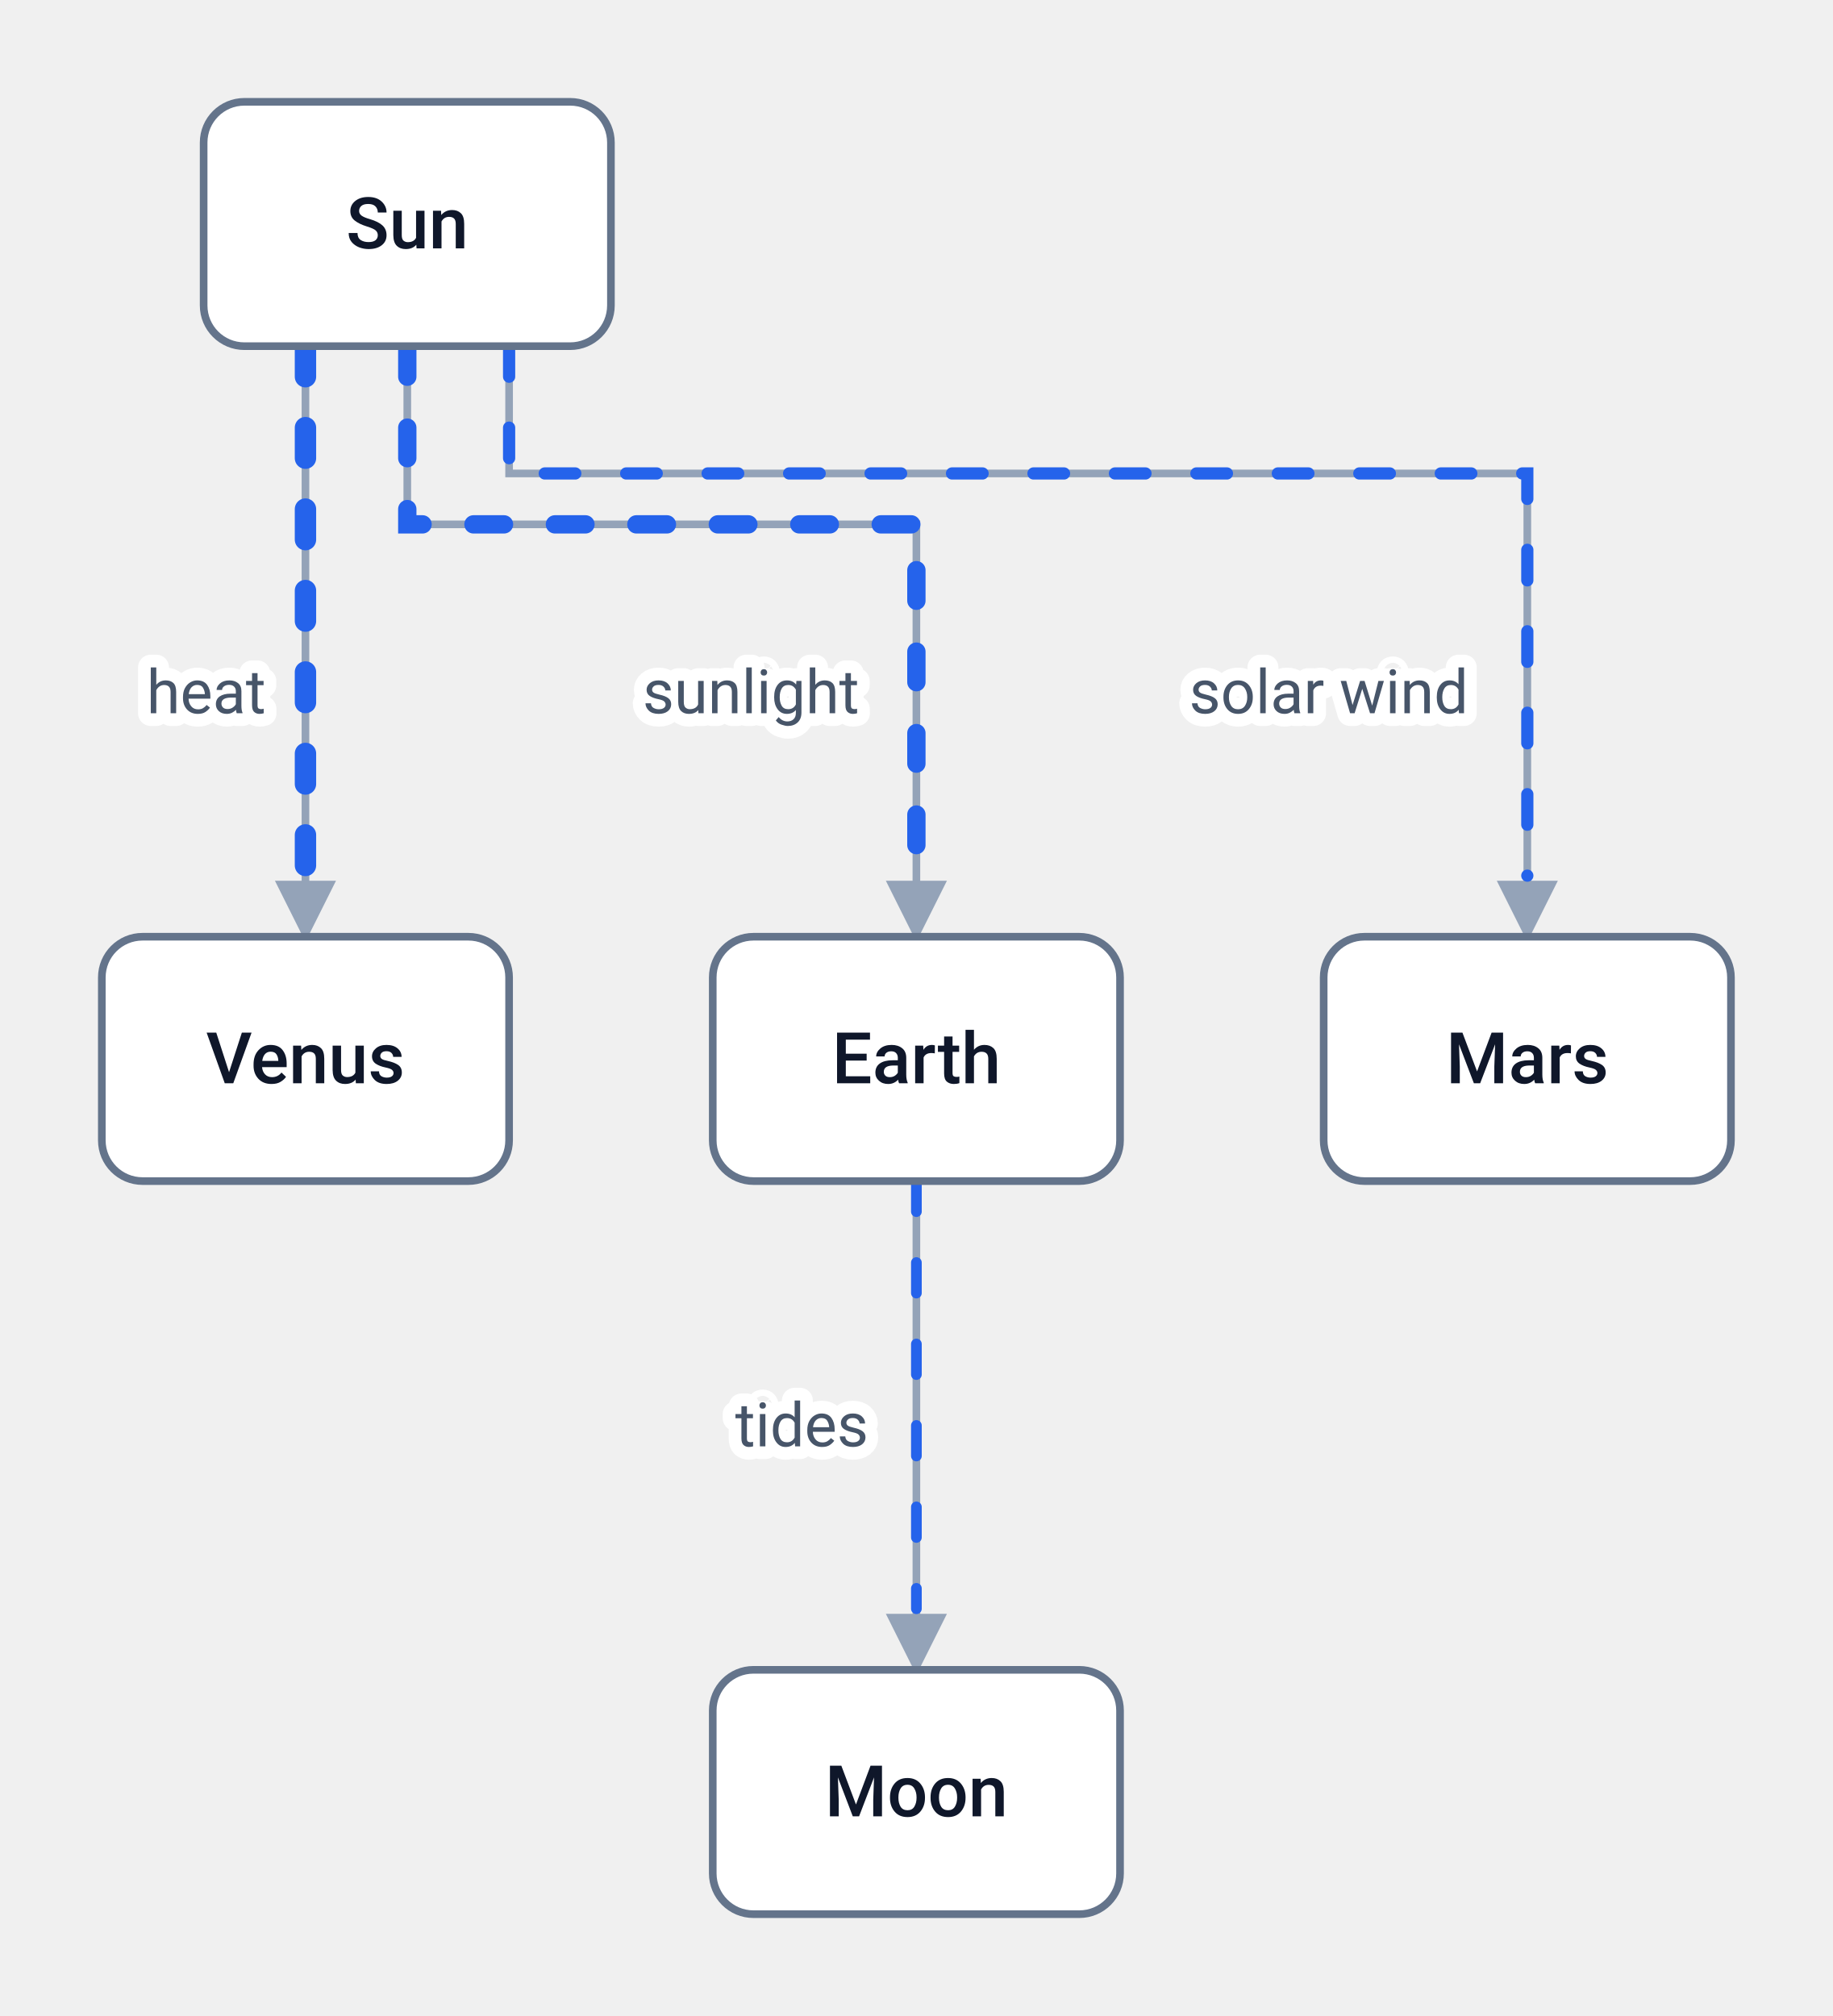
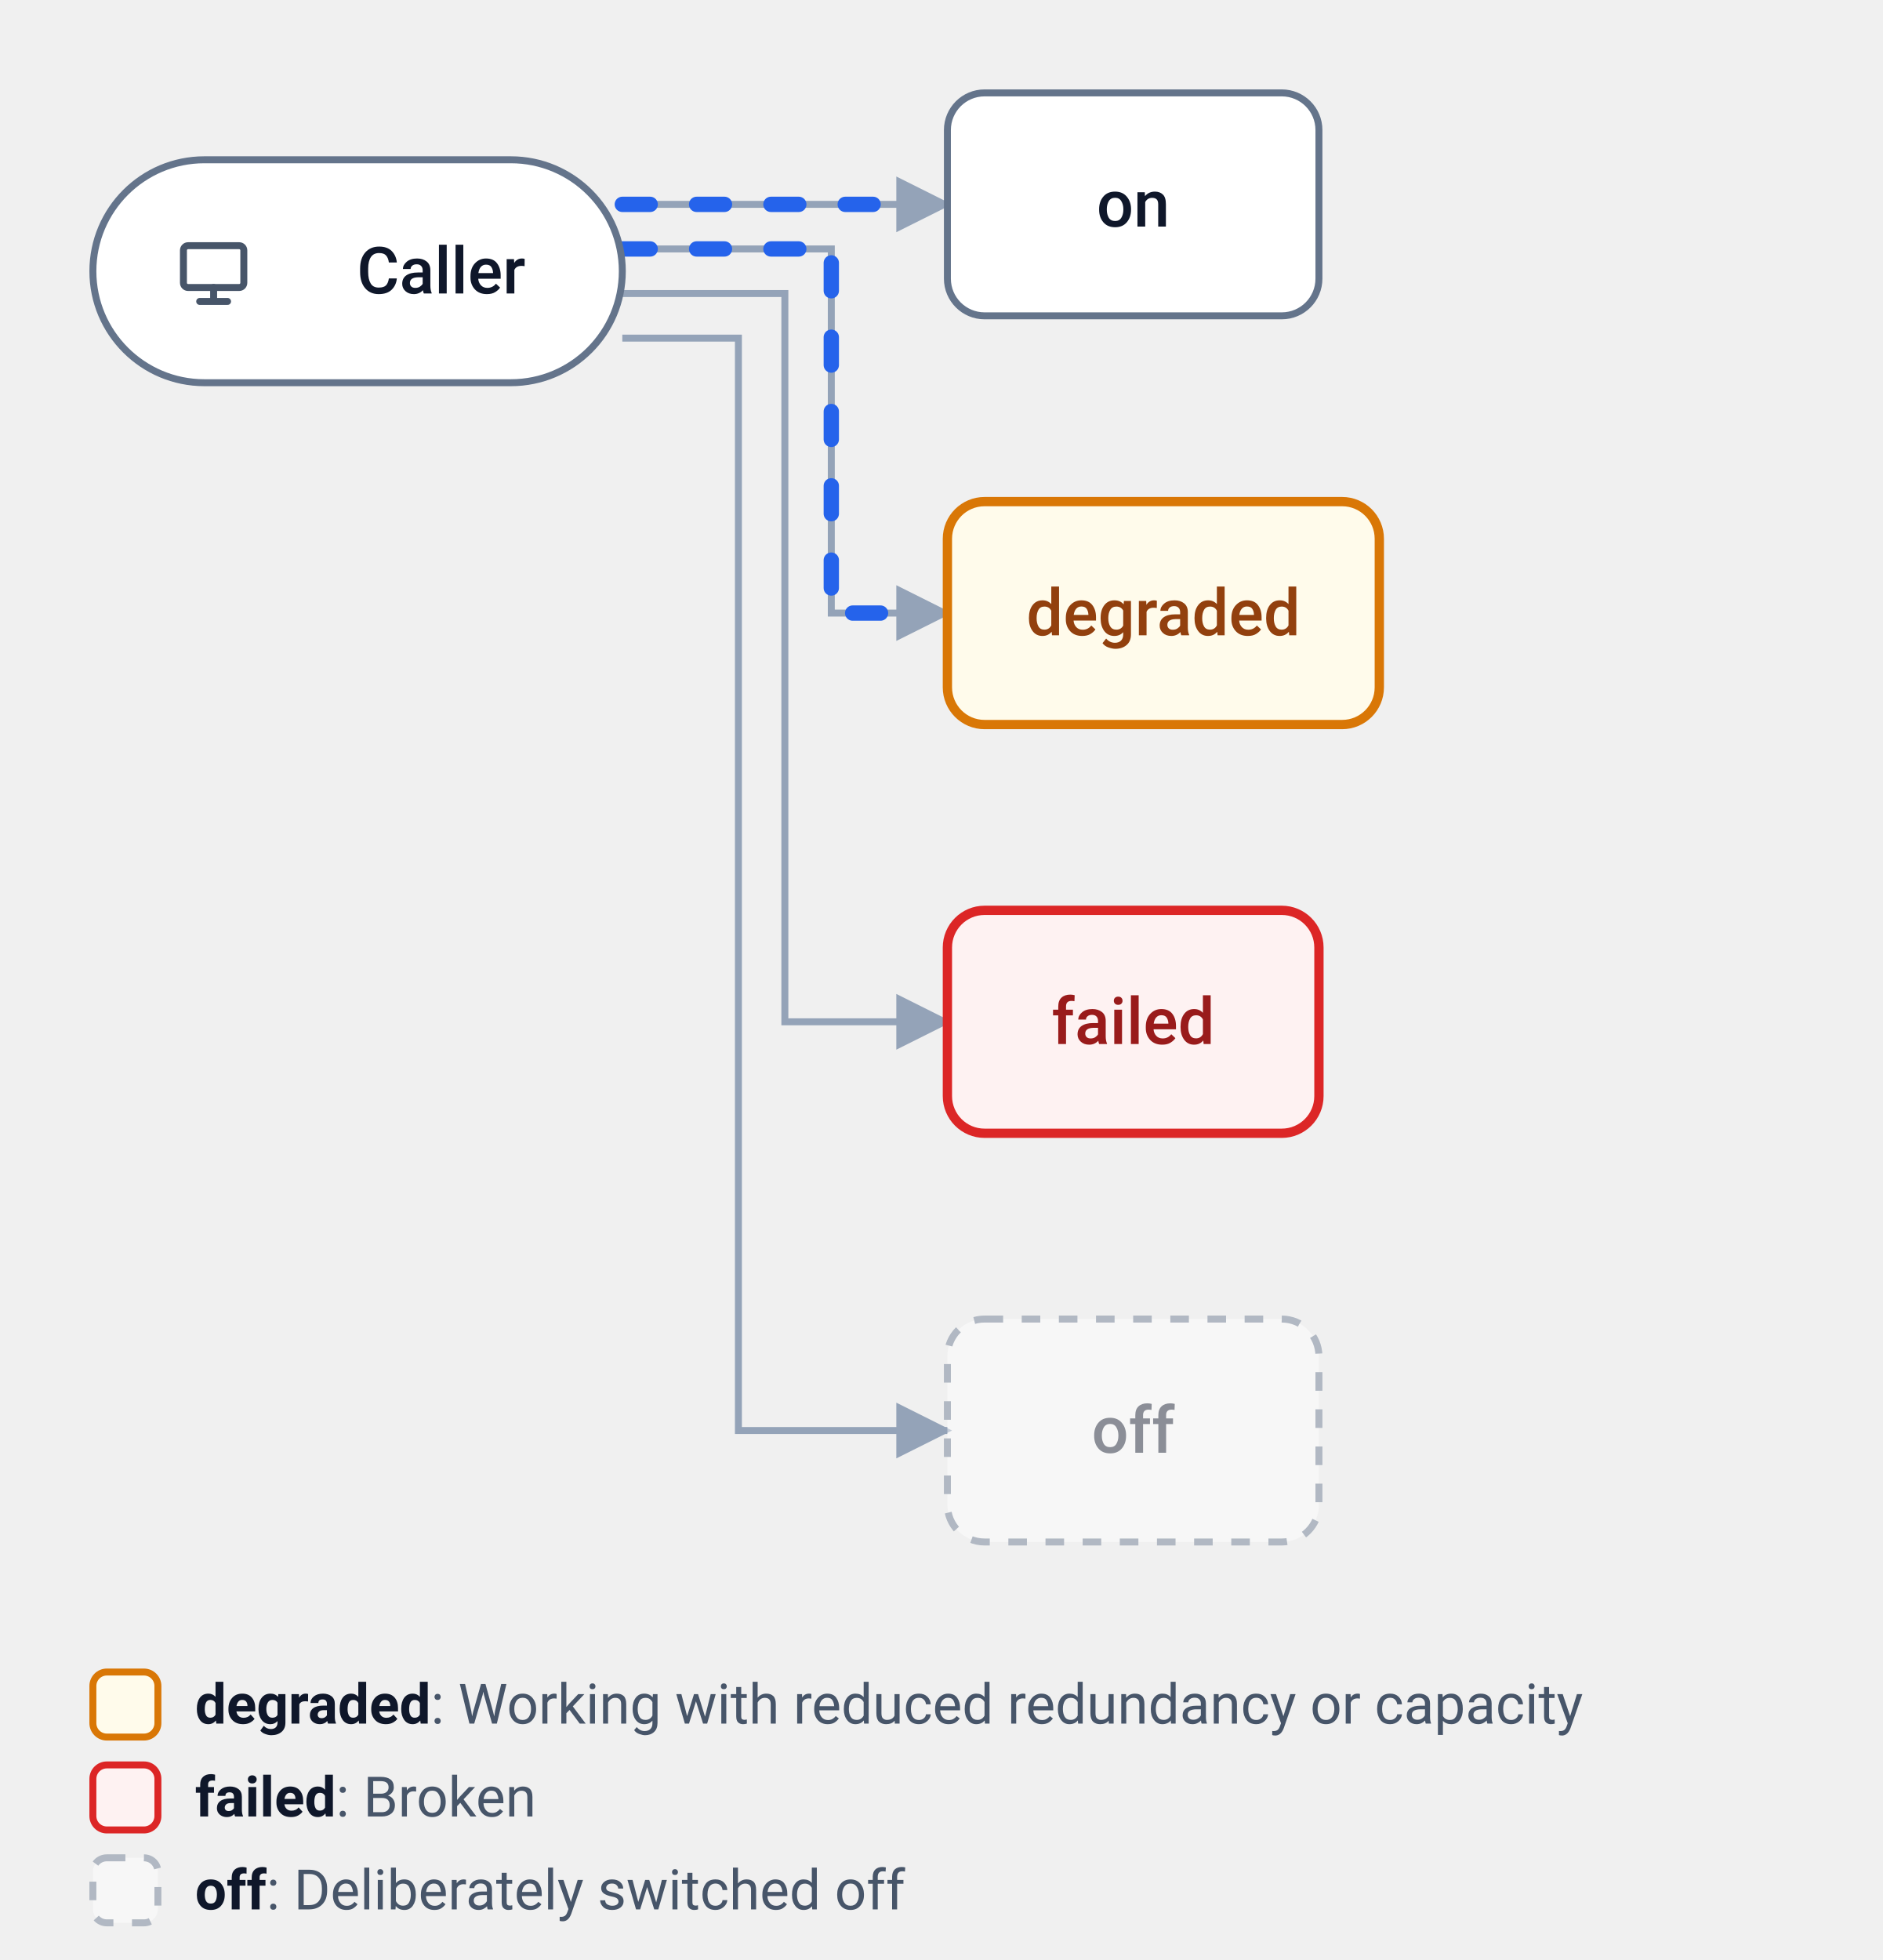
- <svg xmlns="http://www.w3.org/2000/svg" viewBox="0 0 360 396" width="360" height="396" data-orrery="1">
+ <svg xmlns="http://www.w3.org/2000/svg" viewBox="0 0 405.4 422" width="405.4" height="422" data-orrery="1">
  <style>.group-box{fill:#e2e8f0;fill-opacity:.35;stroke:#cbd5e1;stroke-width:1.5}
.group-label{font:600 11px system-ui,-apple-system,"Segoe UI",Roboto,sans-serif;fill:#475569;letter-spacing:.06em;text-transform:uppercase;paint-order:stroke;stroke:#f1f5f9;stroke-width:4px;stroke-linejoin:round}
.group-label.centred{text-anchor:middle}
.group[data-collapsed] .group-box{fill-opacity:.7}
.summary-label{font:500 16px system-ui,-apple-system,"Segoe UI",Roboto,sans-serif;fill:#0f172a;text-anchor:middle;dominant-baseline:central}
.expand-mark{fill:none;stroke:#94a3b8;stroke-width:1.5;stroke-linecap:round}
.node-box{fill:#ffffff;stroke:#64748b;stroke-width:1.5}
.node-label{font:500 14px system-ui,-apple-system,"Segoe UI",Roboto,sans-serif;fill:#0f172a;text-anchor:middle;dominant-baseline:central}
.node-tech{font:11px system-ui,-apple-system,"Segoe UI",Roboto,sans-serif;fill:#64748b;text-anchor:middle;dominant-baseline:central}
.replica-box{fill:#ffffff;stroke:#94a3b8;stroke-width:1.5}
.badge{font:600 11px system-ui,-apple-system,"Segoe UI",Roboto,sans-serif;fill:#475569;text-anchor:end;dominant-baseline:central}
.node[data-ghost]{opacity:.5}.node[data-ghost] .node-box{stroke-dasharray:3 3}.node[data-ghost] .node-label{font-style:italic}
.glyph{fill:none;stroke:#475569;stroke-width:1.5;stroke-linejoin:round;stroke-linecap:round}
.glyph-text{font:600 13px system-ui,-apple-system,"Segoe UI",Roboto,sans-serif;fill:#475569;text-anchor:middle;dominant-baseline:central}
.edge{fill:none;stroke:#94a3b8;stroke-width:1.5}
.flow{fill:none;stroke:#2563eb;stroke-linecap:round;stroke-dasharray:6 10;animation:orrery-flow 1s linear infinite}
.edge-label{font:12px system-ui,-apple-system,"Segoe UI",Roboto,sans-serif;fill:#475569;text-anchor:middle;dominant-baseline:central;paint-order:stroke;stroke:#ffffff;stroke-width:5px;stroke-linejoin:round}
.legend text{font:12px system-ui,-apple-system,"Segoe UI",Roboto,sans-serif;fill:#475569;dominant-baseline:central}.legend .legend-name{font-weight:600;fill:#0f172a}
.step-note{font:500 12px system-ui,-apple-system,"Segoe UI",Roboto,sans-serif;fill:#475569;dominant-baseline:central}
@keyframes orrery-flow{to{stroke-dashoffset:-16}}
@keyframes orrery-pulse{0%{stroke-opacity:1}50%{stroke-opacity:0.4}100%{stroke-opacity:1}}
.kind-external .node-box{stroke-dasharray:5 4;fill:#f8fafc}
.gk-region .group-box{stroke-dasharray:8 6}
.gk-zone .group-box{stroke-dasharray:3 5}
.gk-cluster .group-box{stroke:#94a3b8}
.gk-boundary .group-box{stroke:#dc2626;fill-opacity:0;stroke-dasharray:8 6}
.edge-async{stroke-dasharray:6 5}
.edge-replication{stroke-dasharray:2 4}
.edge-dataflow{stroke-width:3}
.st-degraded .node-box{stroke:#d97706;stroke-width:2;fill:#fffbeb}
.st-degraded .group-box{stroke:#d97706;stroke-width:2;fill:#fffbeb}
.st-degraded .node-label{fill:#92400e}
.st-degraded .group-label{fill:#92400e}
.st-failed .node-box{stroke:#dc2626;stroke-width:2;fill:#fef2f2;animation:orrery-pulse 1.2s linear infinite}
.st-failed .group-box{stroke:#dc2626;stroke-width:2;fill:#fef2f2;animation:orrery-pulse 1.2s linear infinite}
.st-failed .node-label{fill:#991b1b}
.st-failed .group-label{fill:#991b1b}
.st-off .node-box{stroke-dasharray:4 4}
.st-off .group-box{stroke-dasharray:4 4}
.st-off{opacity:0.45}</style>
  <defs>
    <marker id="arrow" viewBox="0 0 12 12" refX="11" refY="6" markerWidth="12" markerHeight="12" markerUnits="userSpaceOnUse" orient="auto">
      <path d="M0 0L12 6L0 12z" fill="#94a3b8" />
    </marker>
    <marker id="arrow-start" viewBox="0 0 12 12" refX="1" refY="6" markerWidth="12" markerHeight="12" markerUnits="userSpaceOnUse" orient="auto">
      <path d="M12 0L0 6L12 12z" fill="#94a3b8" />
    </marker>
  </defs>
  <g class="scene">
-     <g class="view" data-view="default" data-open="" data-title="The solar system, as a service" data-size="360 396">
+     <g class="view" data-view="default" data-open="" data-title="The default states" data-size="405.4 422">
      <g class="groups">

</g>
      <g class="edges">
-         <path class="edge edge-sync" data-edge="sun-&gt;venus" data-kind="sync" d="M60 68 L60 184" marker-end="url(#arrow)" />
-         <path class="flow" data-flow="sun-&gt;venus" data-load="0.9" d="M60 68 L60 172" style="stroke-width:4.2;animation-duration:0.8s" />
-         <text class="edge-label" x="40.5" y="136">heat</text>
-         <path class="edge edge-sync" data-edge="sun-&gt;earth" data-kind="sync" d="M80 68 L80 103 L180 103 L180 184" marker-end="url(#arrow)" />
-         <path class="flow" data-flow="sun-&gt;earth" data-load="0.7" d="M80 68 L80 103 L180 103 L180 172" style="stroke-width:3.6;animation-duration:1.3s" />
-         <text class="edge-label" x="147.5" y="136">sunlight</text>
-         <path class="edge edge-sync" data-edge="sun-&gt;mars" data-kind="sync" d="M100 68 L100 93 L300 93 L300 184" marker-end="url(#arrow)" />
-         <path class="flow" data-flow="sun-&gt;mars" data-load="0.3" d="M100 68 L100 93 L300 93 L300 172" style="stroke-width:2.4;animation-duration:2.3s" />
-         <text class="edge-label" x="261" y="136">solar wind</text>
-         <path class="edge edge-sync" data-edge="earth-&gt;moon" data-kind="sync" d="M180 232 L180 328" marker-end="url(#arrow)" />
-         <path class="flow" data-flow="earth-&gt;moon" data-load="0.2" d="M180 232 L180 316" style="stroke-width:2.1;animation-duration:2.5s" />
-         <text class="edge-label" x="157.5" y="280">tides</text>
+         <path class="edge edge-sync" data-edge="src-&gt;on" data-kind="sync" d="M134 44 L204 44" marker-end="url(#arrow)" />
+         <path class="flow" data-flow="src-&gt;on" data-load="0.6" d="M134 44 L192 44" style="stroke-width:3.3;animation-duration:1.5s" />
+         <path class="edge edge-sync" data-edge="src-&gt;degraded" data-kind="sync" d="M134 53.6 L179 53.6 L179 132 L204 132" marker-end="url(#arrow)" />
+         <path class="flow" data-flow="src-&gt;degraded" data-load="0.6" d="M134 53.6 L179 53.6 L179 132 L192 132" style="stroke-width:3.3;animation-duration:1.5s" />
+         <path class="edge edge-sync" data-edge="src-&gt;failed" data-kind="sync" d="M134 63.2 L169 63.2 L169 220 L204 220" marker-end="url(#arrow)" />
+         <path class="flow" data-flow="src-&gt;failed" data-load="0" d="M134 63.2 L169 63.2 L169 220 L192 220" style="stroke-width:1.5;animation:none;opacity:0" />
+         <path class="edge edge-sync" data-edge="src-&gt;off" data-kind="sync" d="M134 72.8 L159 72.8 L159 308 L204 308" marker-end="url(#arrow)" />
+         <path class="flow" data-flow="src-&gt;off" data-load="0" d="M134 72.8 L159 72.8 L159 308 L192 308" style="stroke-width:1.5;animation:none;opacity:0" />
      </g>
      <g class="nodes">
-         <g class="node kind-service st-on" data-node="sun" data-kind="service" data-state="on" data-bbox="40 20 80 48" transform="translate(40 20)">
+         <g class="node kind-client st-on" data-node="src" data-kind="client" data-state="on" data-bbox="20 34.4 114 48" transform="translate(20 34.4)">
+           <rect class="node-box" width="114" height="48" rx="24" />
+           <g class="glyph" transform="translate(18 16)">
+             <rect x="1.5" y="2.5" width="13" height="9" rx="1" />
+             <path d="M5 14.5h6M8 11.5v3" />
+           </g>
+           <text class="node-label" x="75" y="24">Caller</text>
+         </g>
+         <g class="node kind-service st-on" data-node="on" data-kind="service" data-state="on" data-bbox="204 20 80 48" transform="translate(204 20)">
          <rect class="node-box" width="80" height="48" rx="8" />
-           <text class="node-label" x="40" y="24">Sun</text>
+           <text class="node-label" x="40" y="24">on</text>
        </g>
-         <g class="node kind-service st-on" data-node="venus" data-kind="service" data-state="on" data-bbox="20 184 80 48" transform="translate(20 184)">
+         <g class="node kind-service st-degraded" data-node="degraded" data-kind="service" data-state="degraded" data-bbox="204 108 93 48" transform="translate(204 108)">
+           <rect class="node-box" width="93" height="48" rx="8" />
+           <text class="node-label" x="46.5" y="24">degraded</text>
+         </g>
+         <g class="node kind-service st-failed" data-node="failed" data-kind="service" data-state="failed" data-pulse="1" data-bbox="204 196 80 48" transform="translate(204 196)">
          <rect class="node-box" width="80" height="48" rx="8" />
-           <text class="node-label" x="40" y="24">Venus</text>
+           <text class="node-label" x="40" y="24">failed</text>
        </g>
-         <g class="node kind-service st-on" data-node="earth" data-kind="service" data-state="on" data-bbox="140 184 80 48" transform="translate(140 184)">
+         <g class="node kind-service st-off" data-node="off" data-kind="service" data-state="off" data-bbox="204 284 80 48" transform="translate(204 284)">
          <rect class="node-box" width="80" height="48" rx="8" />
-           <text class="node-label" x="40" y="24">Earth</text>
+           <text class="node-label" x="40" y="24">off</text>
        </g>
-         <g class="node kind-service st-on" data-node="mars" data-kind="service" data-state="on" data-bbox="260 184 80 48" transform="translate(260 184)">
-           <rect class="node-box" width="80" height="48" rx="8" />
-           <text class="node-label" x="40" y="24">Mars</text>
+       </g>
+       <g class="legend" transform="translate(20 360)">
+         <g transform="translate(0 0)">
+           <rect width="14" height="14" rx="3" style="fill:#fffbeb;stroke:#d97706;stroke-width:1.5" />
+           <text x="22" y="7">
+             <tspan class="legend-name">degraded</tspan>: Working with reduced redundancy or capacity</text>
        </g>
-         <g class="node kind-service st-on" data-node="moon" data-kind="service" data-state="on" data-bbox="140 328 80 48" transform="translate(140 328)">
-           <rect class="node-box" width="80" height="48" rx="8" />
-           <text class="node-label" x="40" y="24">Moon</text>
+         <g transform="translate(0 20)">
+           <rect width="14" height="14" rx="3" style="fill:#fef2f2;stroke:#dc2626;stroke-width:1.5" />
+           <text x="22" y="7">
+             <tspan class="legend-name">failed</tspan>: Broken</text>
+         </g>
+         <g transform="translate(0 40)">
+           <rect width="14" height="14" rx="3" style="fill:#ffffff;stroke:#64748b;stroke-width:1.5;stroke-dasharray:4 4;opacity:0.45" />
+           <text x="22" y="7">
+             <tspan class="legend-name">off</tspan>: Deliberately switched off</text>
        </g>
      </g>
    </g>
  </g>
</svg>
